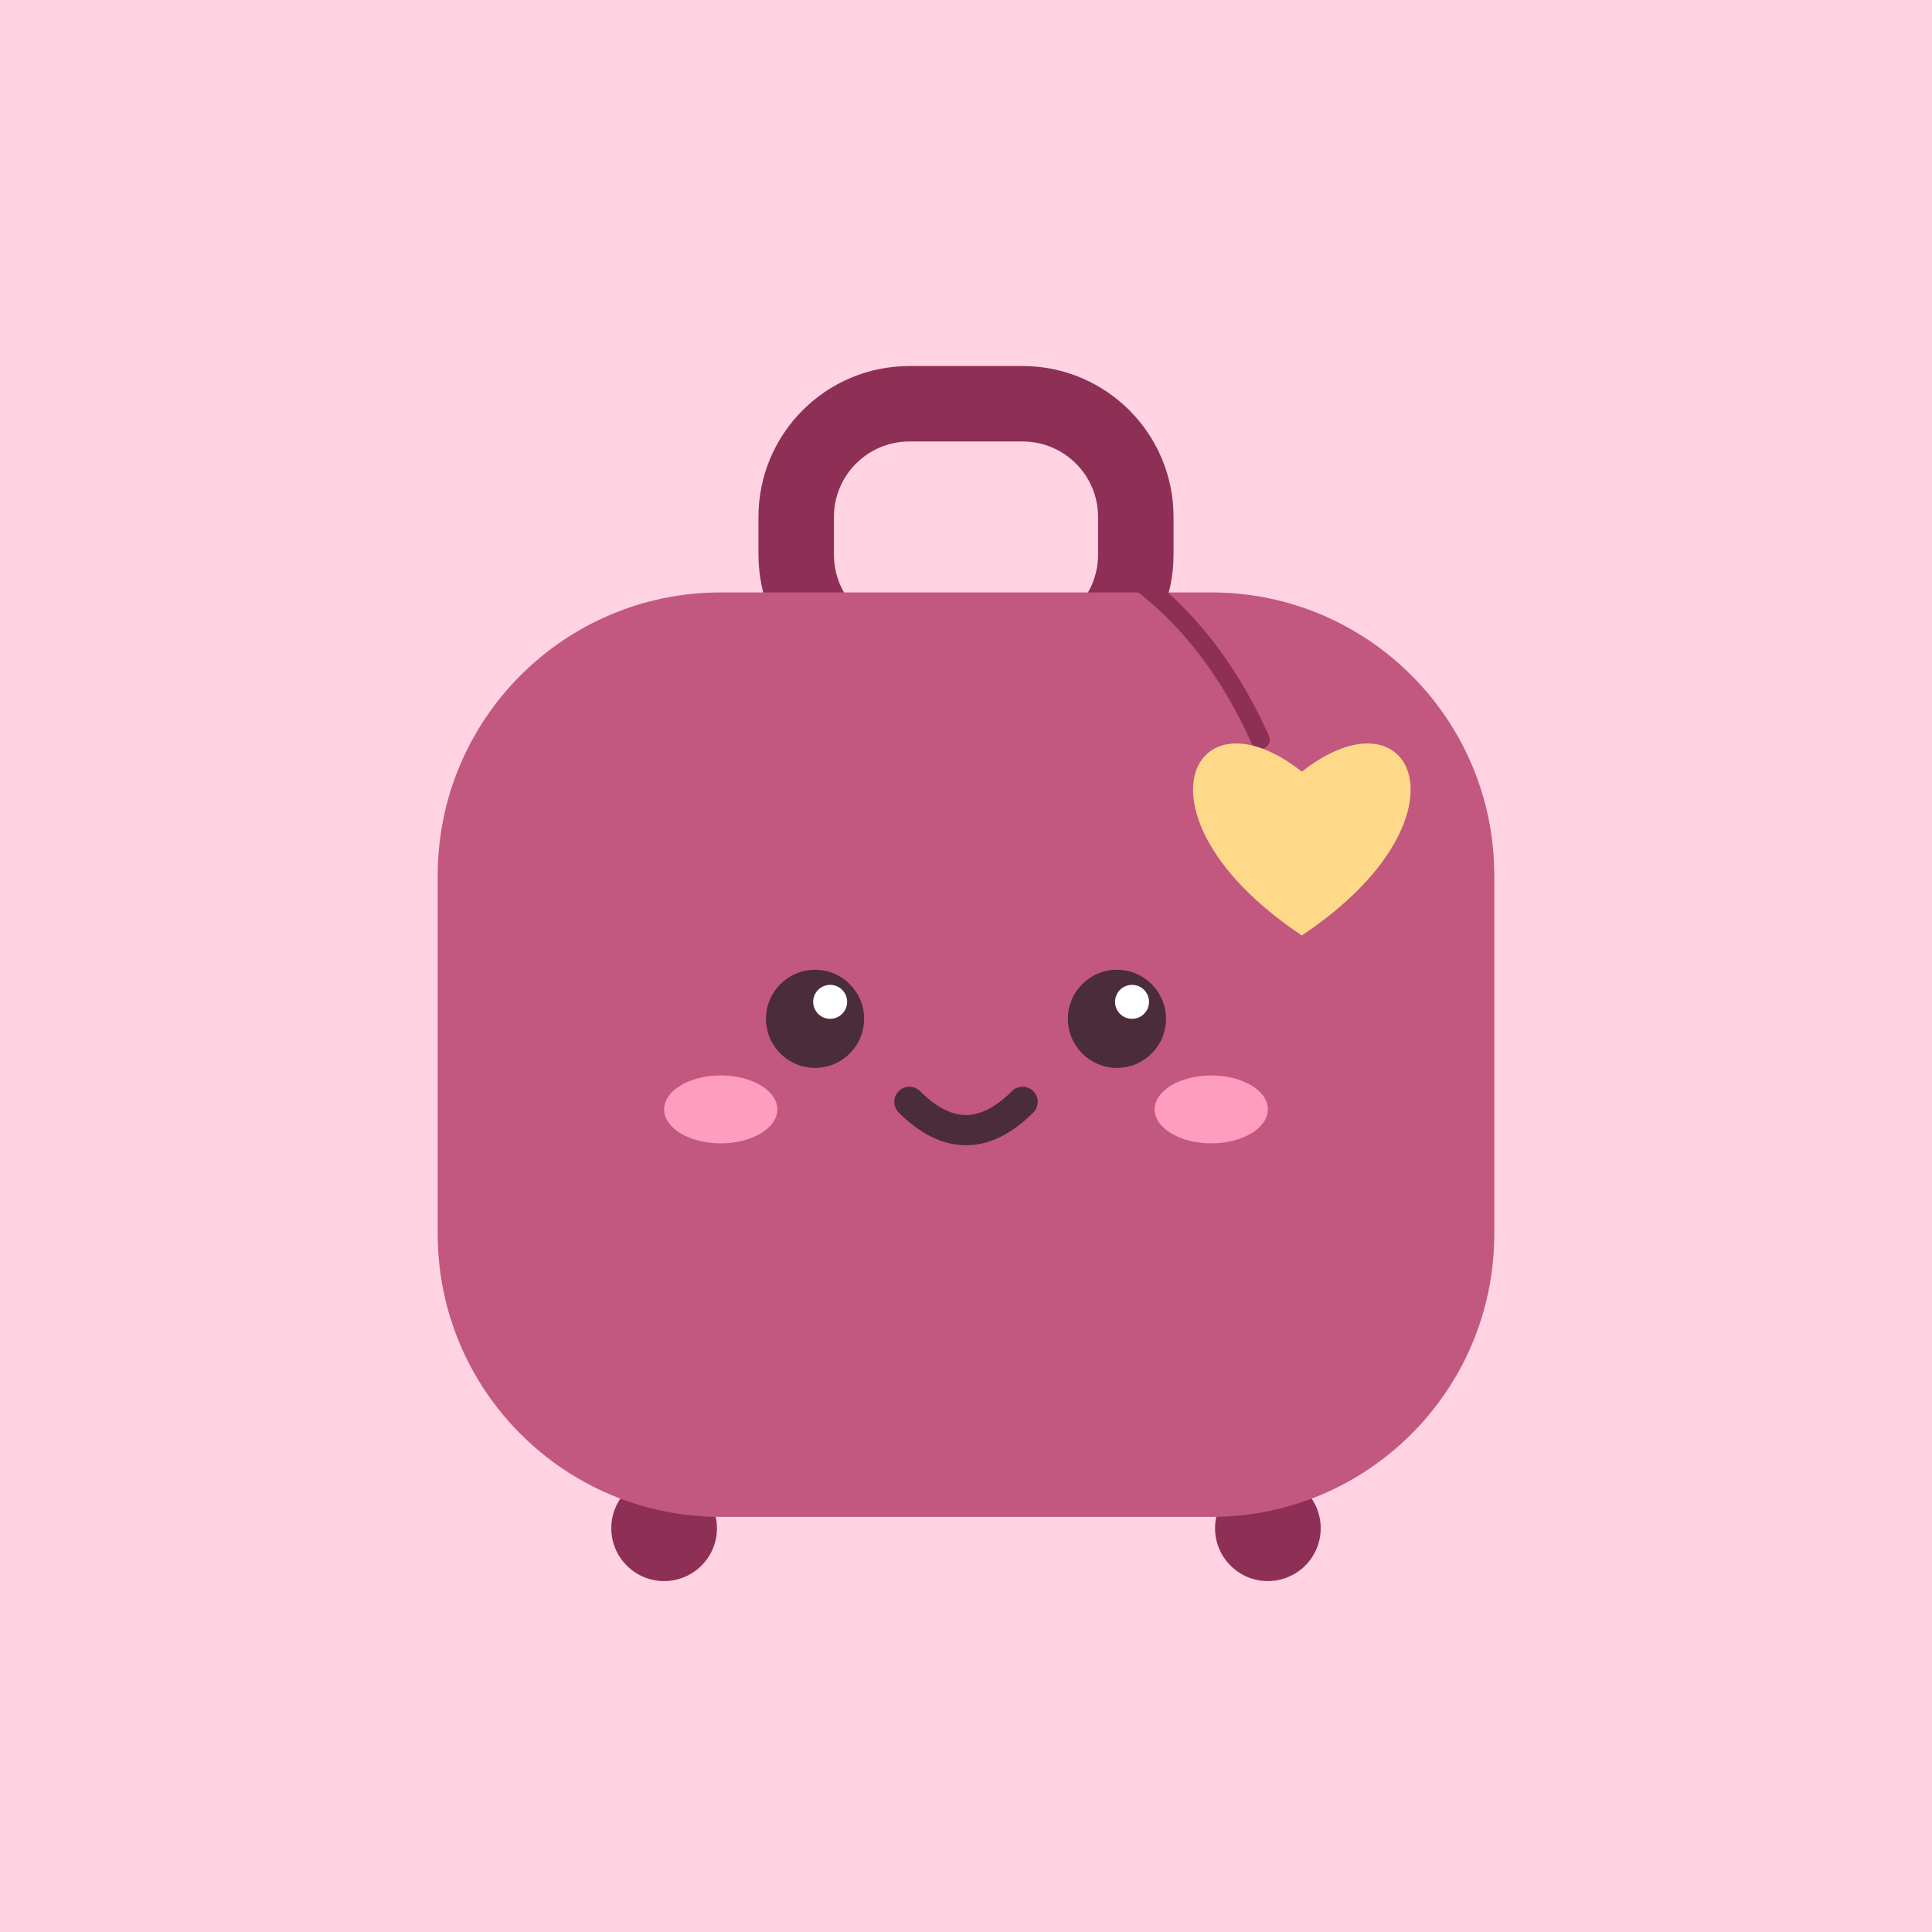
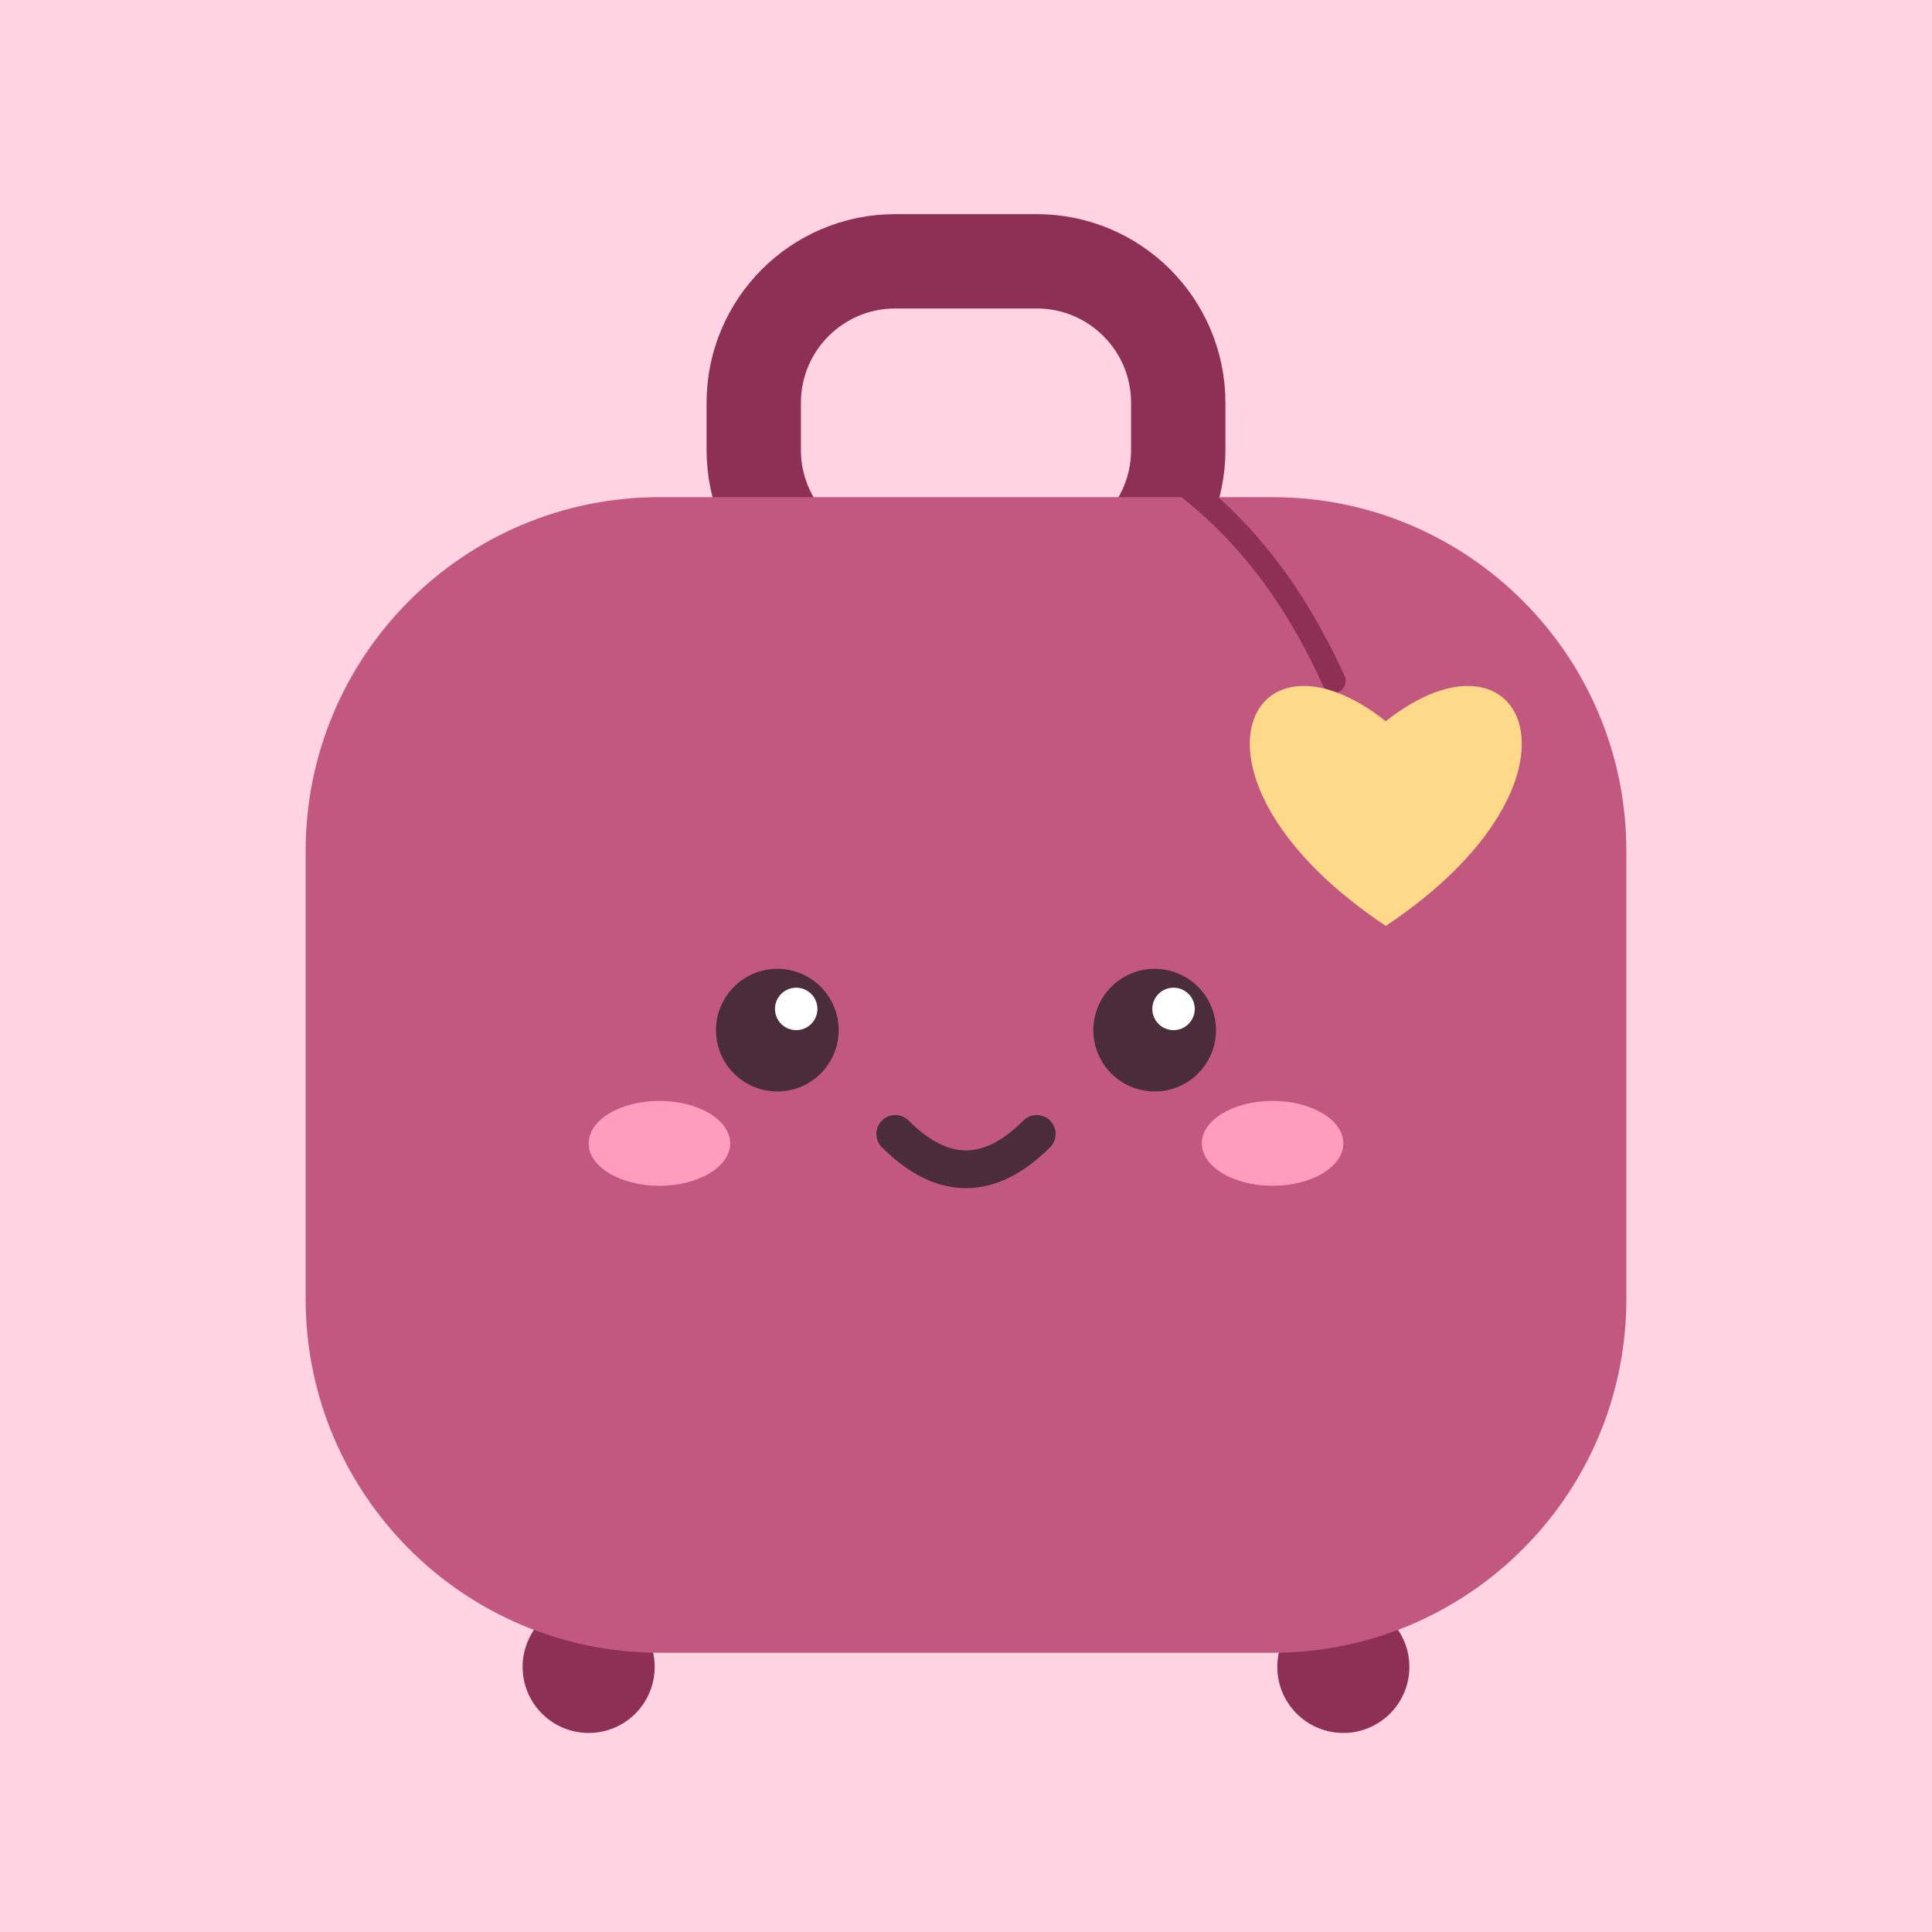
<svg xmlns="http://www.w3.org/2000/svg" viewBox="0 0 1024 1024" width="1024" height="1024">
  <rect width="1024" height="1024" fill="#FFD3E2" />
-   <rect x="422" y="214" width="180" height="140" rx="60" fill="none" stroke="#8E2F55" stroke-width="40" />
-   <circle cx="352" cy="810" r="28" fill="#8E2F55" />
-   <circle cx="672" cy="810" r="28" fill="#8E2F55" />
-   <rect x="232" y="314" width="560" height="490" rx="150" fill="#C2577F" />
-   <circle cx="432" cy="540" r="26" fill="#4A2C3B" />
-   <circle cx="592" cy="540" r="26" fill="#4A2C3B" />
-   <circle cx="440" cy="531" r="9" fill="#fff" />
-   <circle cx="600" cy="531" r="9" fill="#fff" />
-   <path d="M482 584 q30 30 60 0" fill="none" stroke="#4A2C3B" stroke-width="16" stroke-linecap="round" />
-   <ellipse cx="382" cy="588" rx="30" ry="18" fill="#FF9DBE" />
-   <ellipse cx="642" cy="588" rx="30" ry="18" fill="#FF9DBE" />
-   <path d="M592 300 Q640 330 668 392" fill="none" stroke="#8E2F55" stroke-width="10" stroke-linecap="round" />
-   <path transform="translate(690,440) scale(62)" d="M0 0.9 C -1.5 -0.1 -0.95 -1.25 0 -0.5 C 0.95 -1.25 1.5 -0.1 0 0.9 Z" fill="#FFD98A" vector-effect="non-scaling-stroke" />
+   <g transform="translate(512 516) scale(1.25) translate(-512 -516)">
+     <rect x="422" y="214" width="180" height="140" rx="60" fill="none" stroke="#8E2F55" stroke-width="40" />
+     <circle cx="352" cy="810" r="28" fill="#8E2F55" />
+     <circle cx="672" cy="810" r="28" fill="#8E2F55" />
+     <rect x="232" y="314" width="560" height="490" rx="150" fill="#C2577F" />
+     <circle cx="432" cy="540" r="26" fill="#4A2C3B" />
+     <circle cx="592" cy="540" r="26" fill="#4A2C3B" />
+     <circle cx="440" cy="531" r="9" fill="#fff" />
+     <circle cx="600" cy="531" r="9" fill="#fff" />
+     <path d="M482 584 q30 30 60 0" fill="none" stroke="#4A2C3B" stroke-width="16" stroke-linecap="round" />
+     <ellipse cx="382" cy="588" rx="30" ry="18" fill="#FF9DBE" />
+     <ellipse cx="642" cy="588" rx="30" ry="18" fill="#FF9DBE" />
+     <path d="M592 300 Q640 330 668 392" fill="none" stroke="#8E2F55" stroke-width="10" stroke-linecap="round" />
+     <path transform="translate(690,440) scale(62)" d="M0 0.9 C -1.5 -0.1 -0.95 -1.25 0 -0.5 C 0.95 -1.25 1.5 -0.1 0 0.9 Z" fill="#FFD98A" />
+   </g>
</svg>
